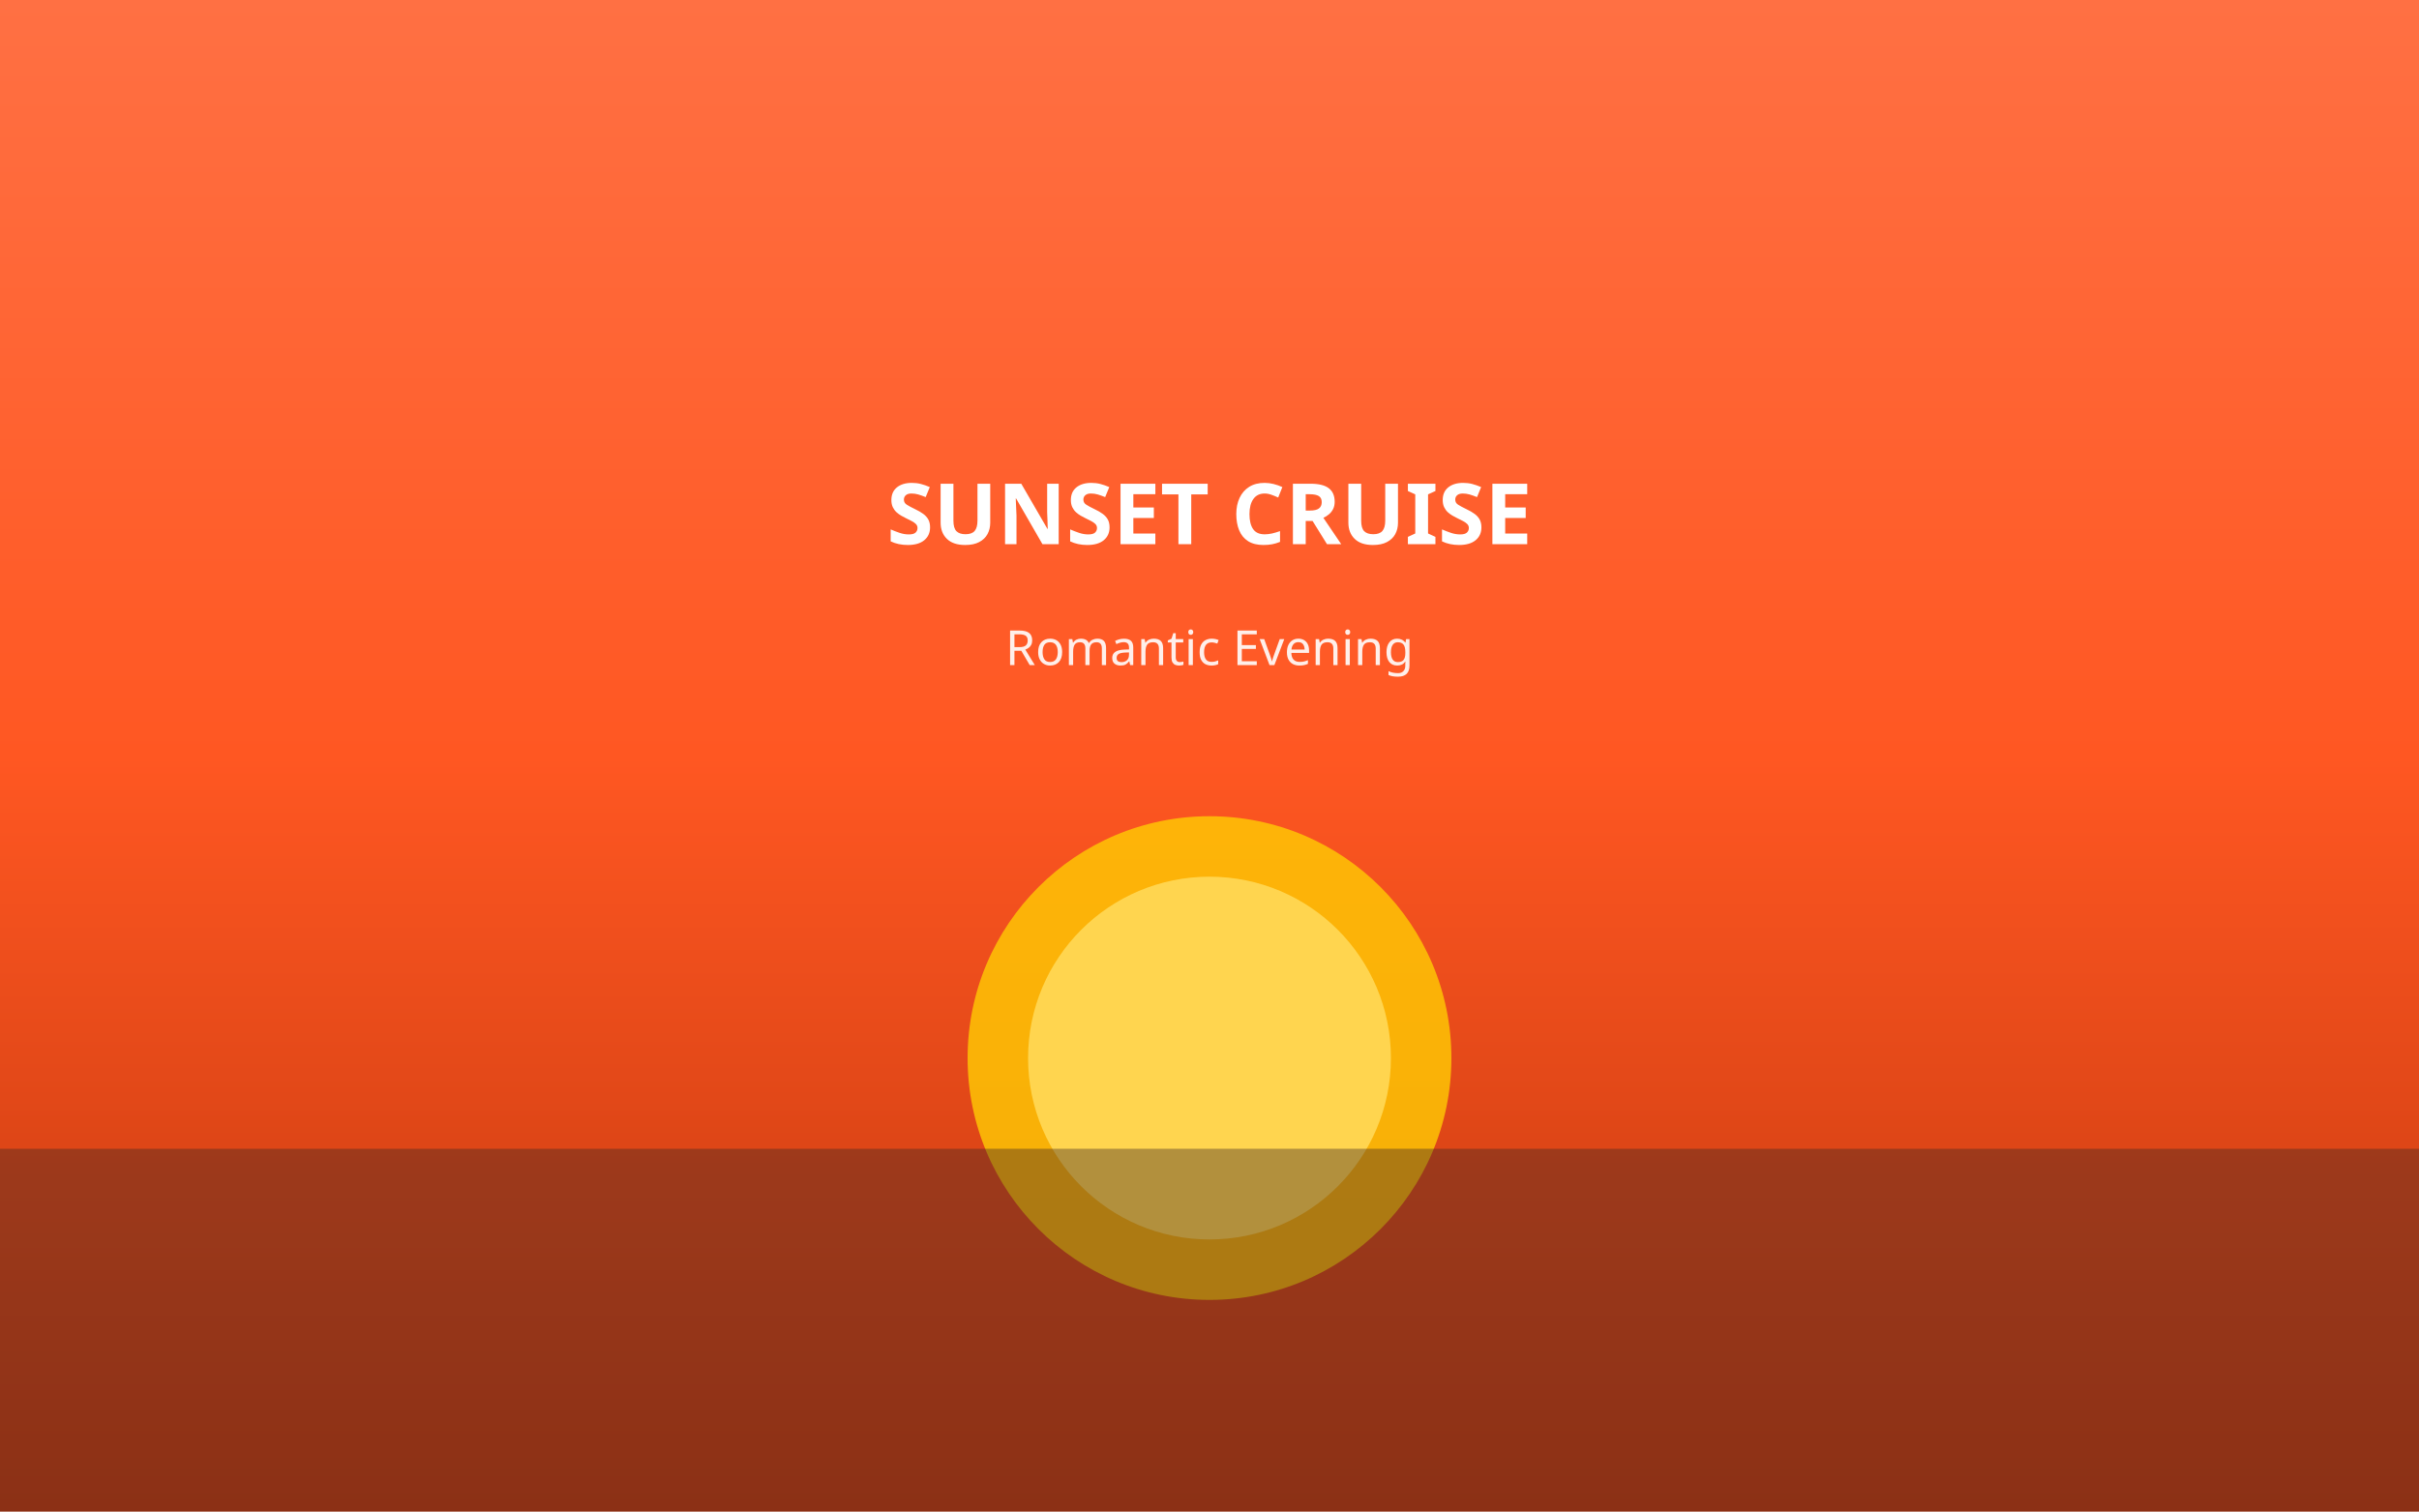
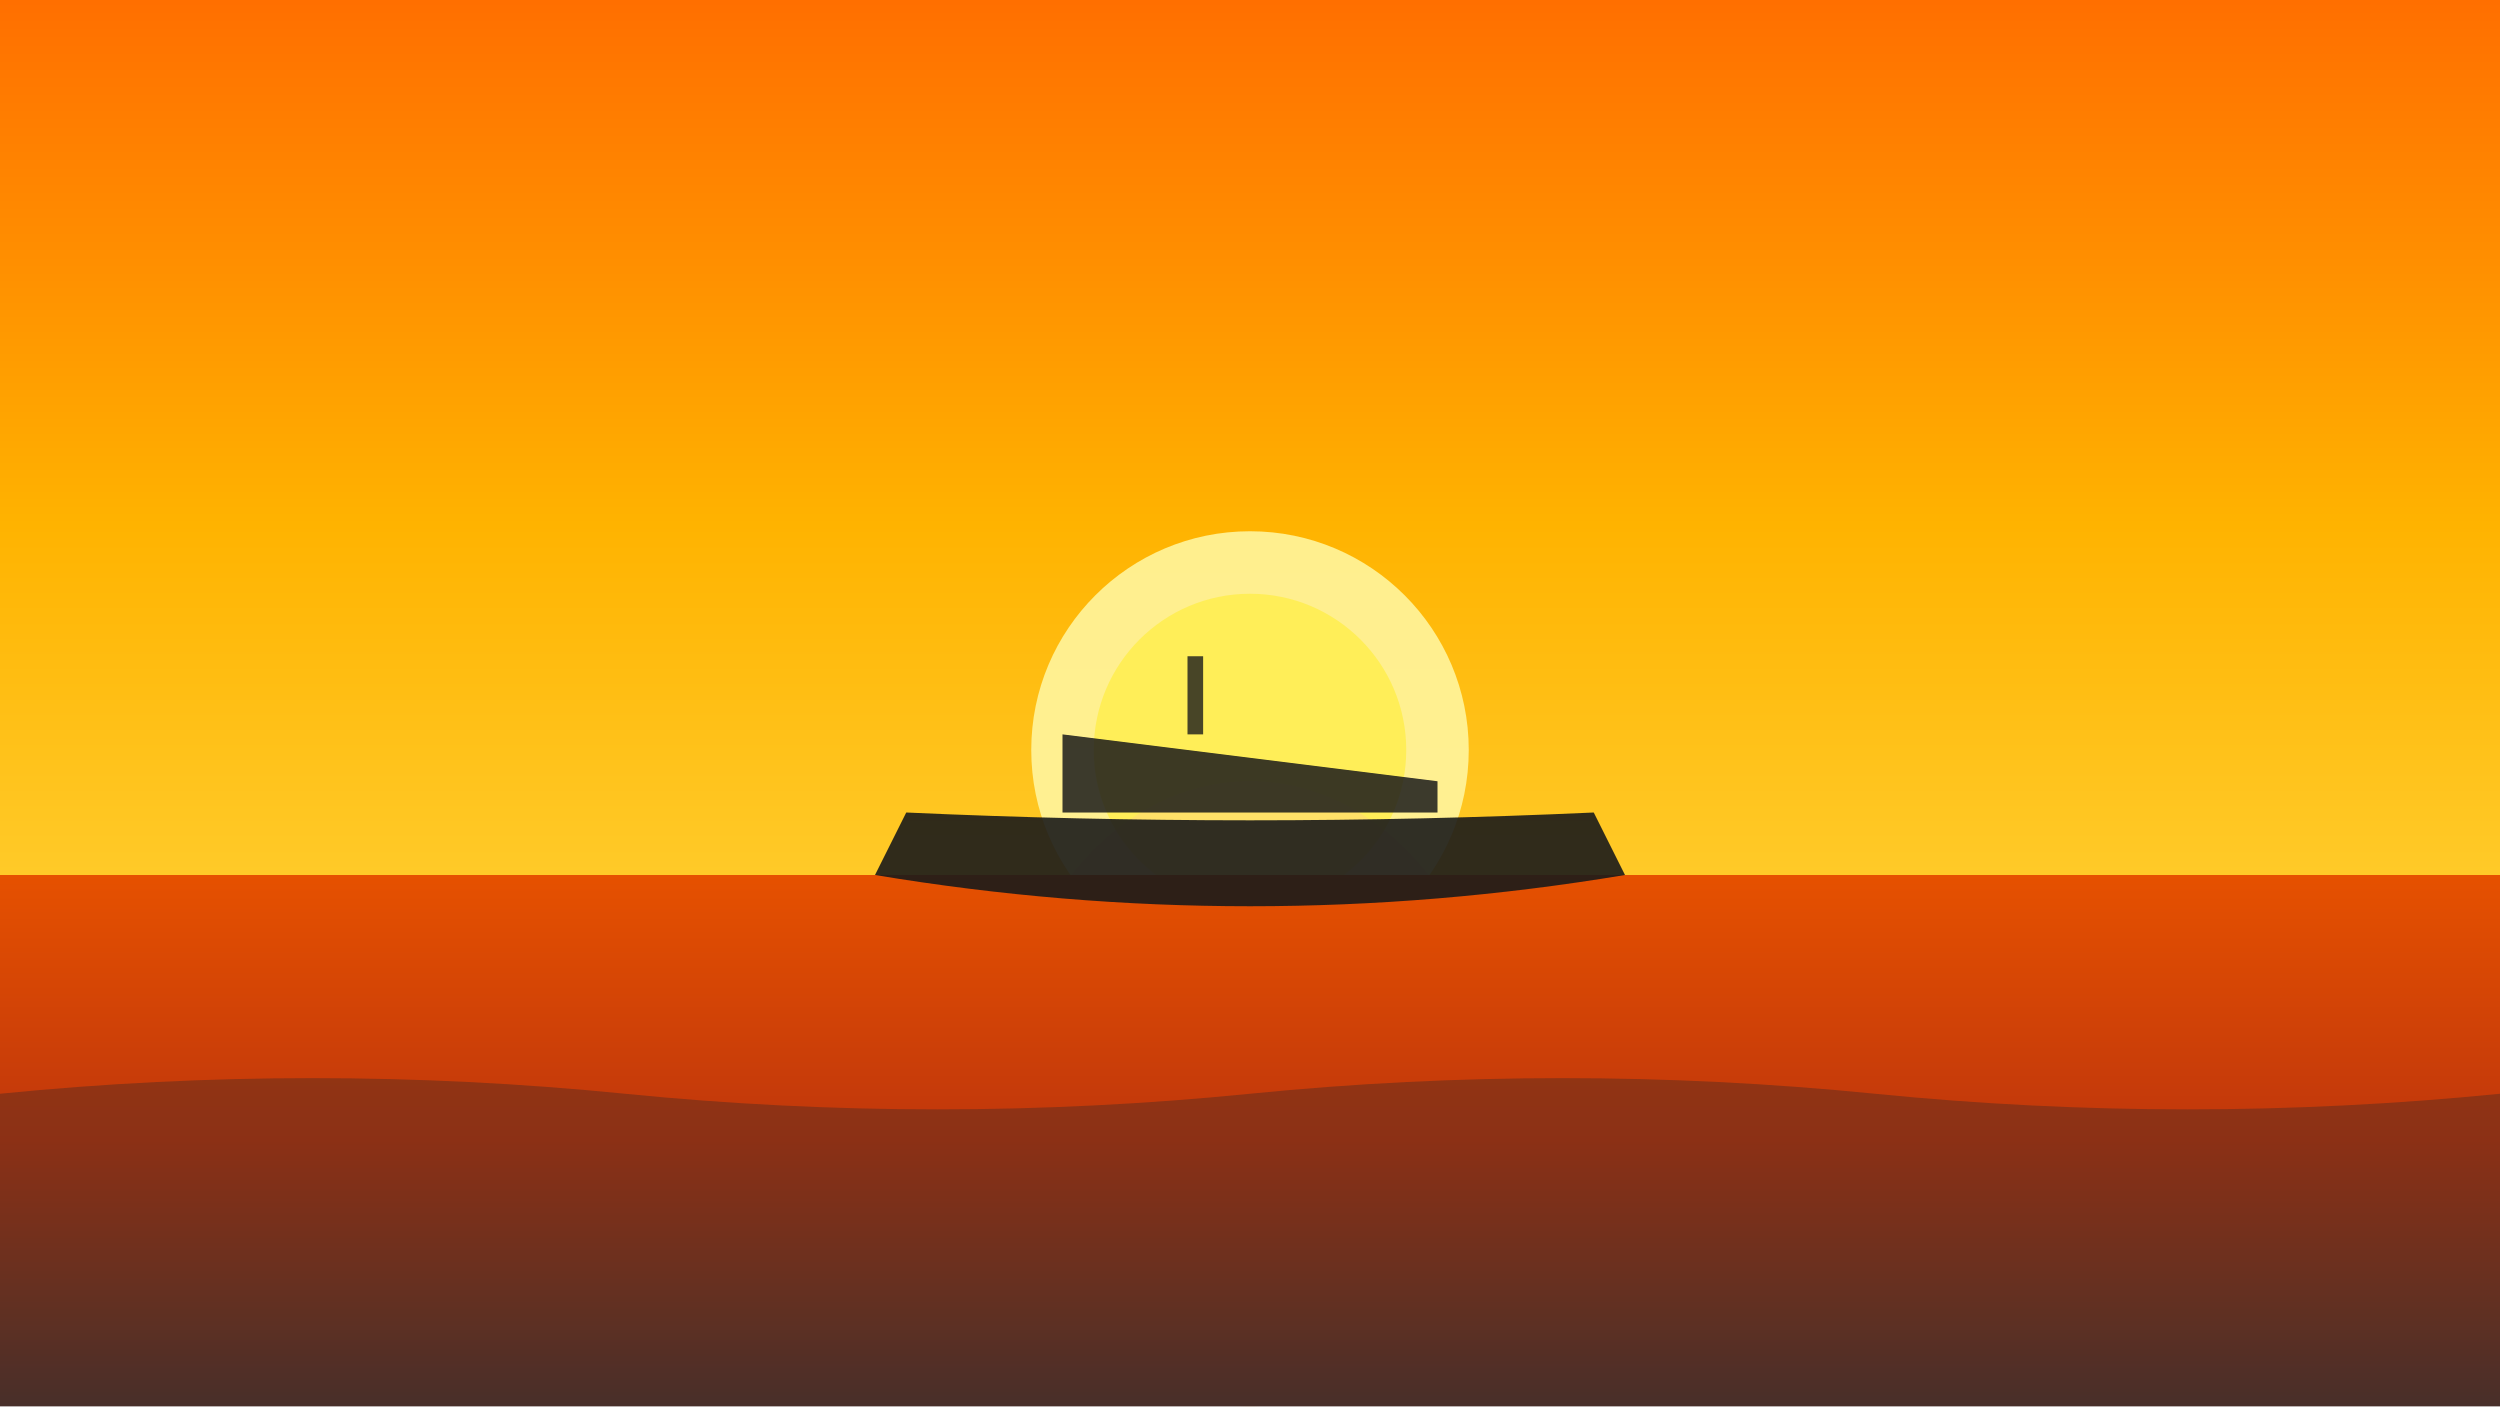
- <svg xmlns="http://www.w3.org/2000/svg" viewBox="0 0 800 500">
+ <svg xmlns="http://www.w3.org/2000/svg" viewBox="0 0 800 450">
  <defs>
-     <linearGradient id="sunset" x1="0%" y1="0%" x2="0%" y2="100%">
-       <stop offset="0%" style="stop-color:#ff7043" />
-       <stop offset="50%" style="stop-color:#ff5722" />
-       <stop offset="100%" style="stop-color:#bf360c" />
+     <linearGradient id="sky-sunset" x1="0%" y1="0%" x2="0%" y2="100%">
+       <stop offset="0%" style="stop-color:#ff6f00" />
+       <stop offset="30%" style="stop-color:#ff8f00" />
+       <stop offset="60%" style="stop-color:#ffb300" />
+       <stop offset="100%" style="stop-color:#ffca28" />
+     </linearGradient>
+     <linearGradient id="sea-sunset" x1="0%" y1="0%" x2="0%" y2="100%">
+       <stop offset="0%" style="stop-color:#e65100" />
+       <stop offset="50%" style="stop-color:#bf360c" />
+       <stop offset="100%" style="stop-color:#4e342e" />
    </linearGradient>
  </defs>
-   <rect width="800" height="500" fill="url(#sunset)" />
-   <circle cx="400" cy="350" r="80" fill="#ffcc02" opacity="0.8" />
-   <circle cx="400" cy="350" r="60" fill="#ffd54f" />
-   <rect y="380" width="800" height="120" fill="#3e2723" opacity="0.4" />
-   <text x="400" y="180" text-anchor="middle" font-family="Montserrat, sans-serif" font-size="28" fill="#fff" font-weight="600">SUNSET CRUISE</text>
-   <text x="400" y="220" text-anchor="middle" font-family="Montserrat, sans-serif" font-size="16" fill="#fff" opacity="0.9">Romantic Evening</text>
+   <rect width="800" height="280" fill="url(#sky-sunset)" />
+   <circle cx="400" cy="240" r="70" fill="#fff59d" opacity="0.9" />
+   <circle cx="400" cy="240" r="50" fill="#ffee58" />
+   <ellipse cx="400" cy="350" rx="80" ry="100" fill="#ffcc80" opacity="0.4" />
+   <rect y="280" width="800" height="170" fill="url(#sea-sunset)" />
+   <g transform="translate(280, 220)">
+     <path d="M0 60 Q60 70 120 70 Q180 70 240 60 L230 40 Q120 45 10 40 Z" fill="#1a1a1a" opacity="0.9" />
+     <path d="M60 40 L60 15 L180 30 L180 40 Z" fill="#1a1a1a" opacity="0.85" />
+     <path d="M100 15 L100 -10 L105 -10 L105 15" fill="#1a1a1a" opacity="0.8" />
+   </g>
+   <path d="M0 350 Q100 340 200 350 Q300 360 400 350 Q500 340 600 350 Q700 360 800 350 V450 H0 Z" fill="#3e2723" opacity="0.4" />
</svg>
